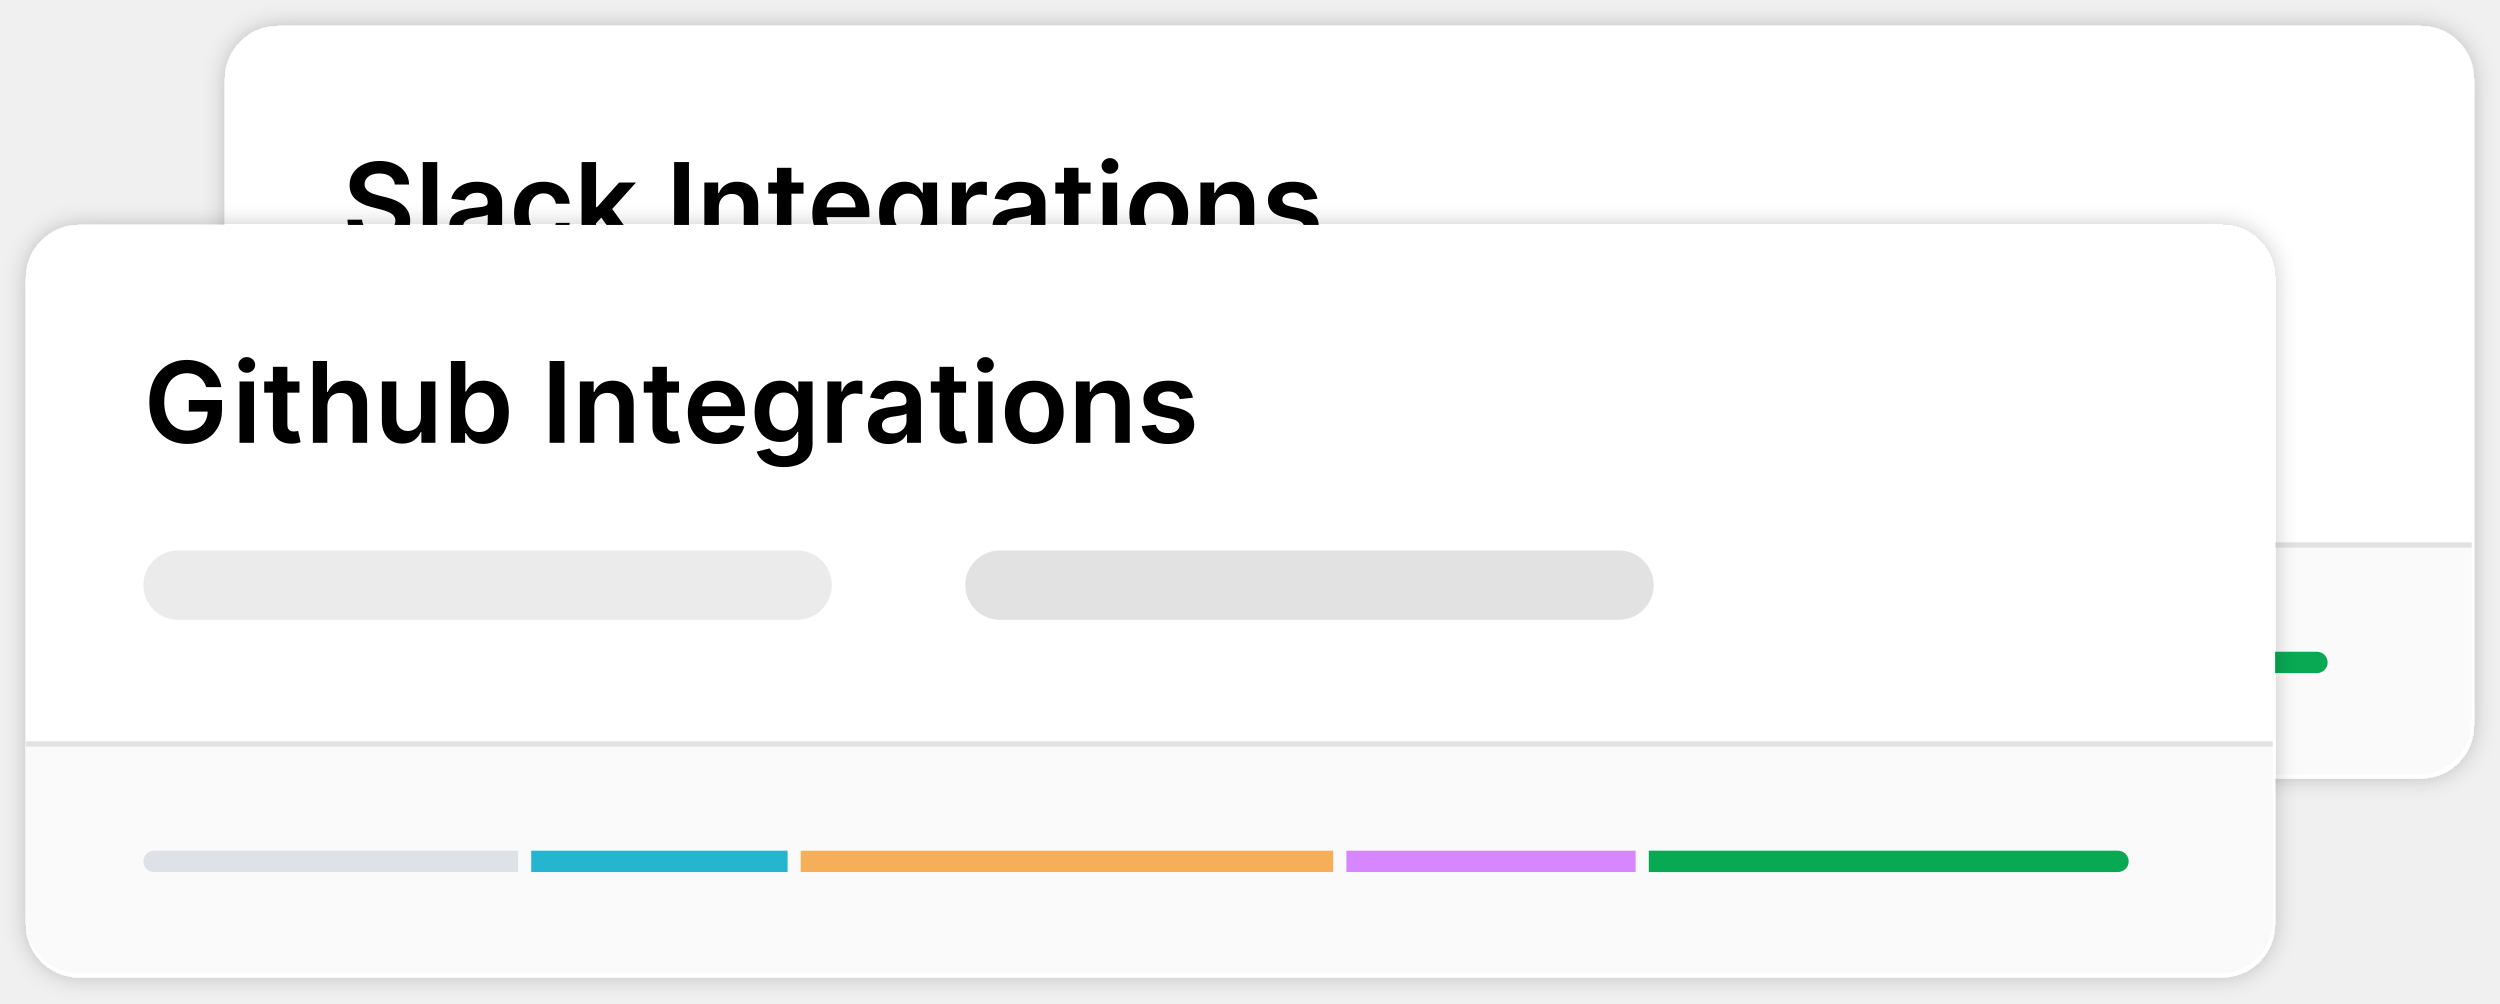
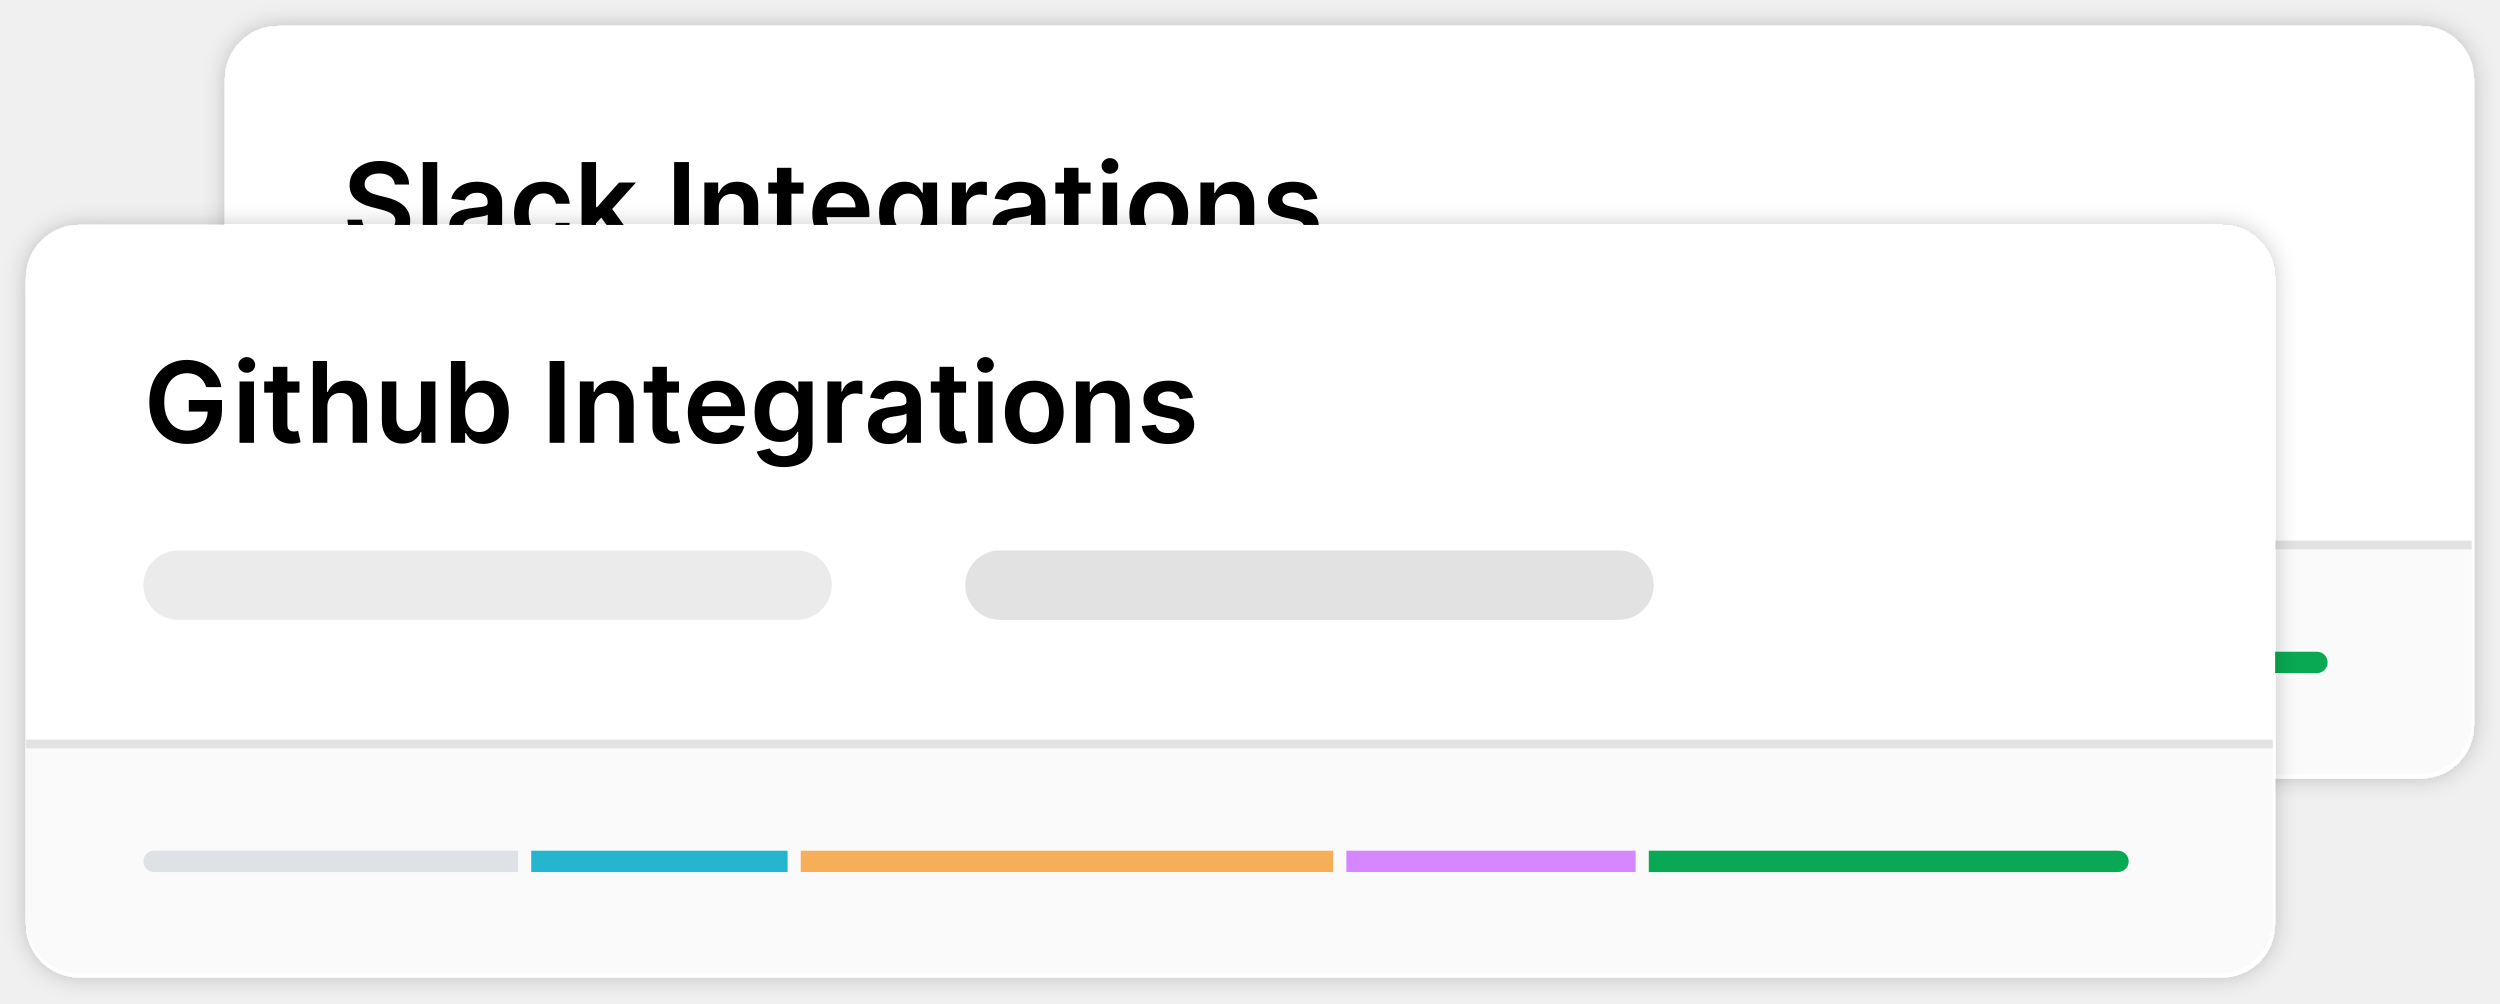
<svg xmlns="http://www.w3.org/2000/svg" width="289" height="116" viewBox="0 0 289 116" fill="none">
  <g filter="url(#filter0_d_2094_49731)">
    <rect x="26" y="3" width="260" height="87" rx="6.169" fill="white" />
  </g>
  <path d="M26 63H285.731V83.359C285.731 86.766 282.968 89.528 279.561 89.528H32.169C28.762 89.528 26 86.766 26 83.359V63Z" fill="#FAFAFA" />
-   <path d="M26 63H285.731" stroke="#E2E2E2" stroke-width="0.617" />
+   <path d="M26 63H285.731" stroke="#E2E2E2" strokeWidth="0.617" />
  <path d="M45.643 21.334C45.6 20.931 45.418 20.617 45.098 20.392C44.781 20.168 44.369 20.055 43.861 20.055C43.504 20.055 43.198 20.109 42.942 20.217C42.687 20.325 42.491 20.471 42.356 20.655C42.221 20.84 42.151 21.051 42.148 21.288C42.148 21.485 42.193 21.656 42.282 21.8C42.374 21.945 42.499 22.068 42.656 22.17C42.813 22.268 42.987 22.351 43.178 22.419C43.368 22.487 43.561 22.544 43.755 22.59L44.641 22.811C44.998 22.894 45.341 23.007 45.671 23.148C46.003 23.29 46.3 23.468 46.562 23.684C46.826 23.899 47.036 24.159 47.19 24.464C47.343 24.769 47.42 25.126 47.42 25.535C47.42 26.089 47.279 26.577 46.996 26.998C46.712 27.417 46.303 27.745 45.768 27.982C45.235 28.216 44.59 28.333 43.833 28.333C43.098 28.333 42.459 28.219 41.917 27.991C41.379 27.763 40.957 27.431 40.653 26.994C40.351 26.557 40.188 26.024 40.163 25.396H41.848C41.873 25.726 41.974 26 42.153 26.218C42.331 26.437 42.564 26.6 42.85 26.708C43.139 26.815 43.462 26.869 43.819 26.869C44.192 26.869 44.518 26.814 44.798 26.703C45.081 26.589 45.303 26.432 45.463 26.232C45.623 26.029 45.705 25.792 45.708 25.521C45.705 25.275 45.632 25.072 45.491 24.912C45.349 24.749 45.151 24.613 44.895 24.506C44.643 24.395 44.347 24.296 44.009 24.21L42.933 23.933C42.154 23.733 41.539 23.43 41.087 23.024C40.637 22.614 40.413 22.071 40.413 21.394C40.413 20.837 40.563 20.349 40.865 19.931C41.17 19.512 41.584 19.187 42.107 18.956C42.63 18.723 43.222 18.606 43.884 18.606C44.555 18.606 45.143 18.723 45.648 18.956C46.155 19.187 46.554 19.509 46.843 19.921C47.133 20.331 47.282 20.802 47.291 21.334H45.643ZM50.544 18.735V28.189H48.873V18.735H50.544ZM54.303 28.333C53.854 28.333 53.449 28.253 53.089 28.093C52.732 27.929 52.449 27.689 52.24 27.372C52.034 27.055 51.931 26.665 51.931 26.2C51.931 25.8 52.004 25.469 52.152 25.207C52.3 24.946 52.502 24.736 52.757 24.579C53.012 24.422 53.3 24.304 53.62 24.224C53.943 24.141 54.277 24.081 54.622 24.044C55.038 24.001 55.374 23.962 55.633 23.928C55.892 23.892 56.079 23.836 56.196 23.762C56.316 23.685 56.376 23.567 56.376 23.407V23.379C56.376 23.031 56.273 22.762 56.067 22.571C55.861 22.38 55.564 22.285 55.176 22.285C54.767 22.285 54.442 22.374 54.202 22.553C53.965 22.731 53.805 22.942 53.722 23.185L52.161 22.964C52.285 22.533 52.488 22.173 52.771 21.883C53.054 21.591 53.4 21.372 53.809 21.228C54.219 21.08 54.671 21.006 55.167 21.006C55.508 21.006 55.848 21.046 56.187 21.126C56.526 21.206 56.835 21.339 57.115 21.523C57.395 21.705 57.62 21.953 57.789 22.267C57.961 22.58 58.047 22.973 58.047 23.444V28.189H56.441V27.215H56.386C56.284 27.412 56.141 27.597 55.956 27.769C55.775 27.939 55.545 28.076 55.268 28.18C54.994 28.282 54.673 28.333 54.303 28.333ZM54.737 27.105C55.073 27.105 55.364 27.038 55.61 26.906C55.856 26.771 56.045 26.592 56.178 26.371C56.313 26.149 56.381 25.907 56.381 25.646V24.81C56.328 24.853 56.239 24.893 56.113 24.93C55.99 24.967 55.852 25 55.698 25.027C55.544 25.055 55.391 25.079 55.241 25.101C55.09 25.123 54.959 25.141 54.848 25.156C54.599 25.19 54.376 25.246 54.179 25.323C53.982 25.4 53.826 25.507 53.712 25.646C53.599 25.781 53.542 25.957 53.542 26.172C53.542 26.48 53.654 26.712 53.879 26.869C54.103 27.026 54.39 27.105 54.737 27.105ZM62.821 28.328C62.113 28.328 61.505 28.172 60.997 27.862C60.493 27.551 60.103 27.122 59.829 26.574C59.559 26.023 59.423 25.389 59.423 24.672C59.423 23.951 59.562 23.316 59.839 22.765C60.116 22.211 60.507 21.78 61.011 21.473C61.519 21.162 62.119 21.006 62.812 21.006C63.387 21.006 63.897 21.112 64.34 21.325C64.786 21.534 65.141 21.831 65.406 22.216C65.671 22.597 65.822 23.044 65.859 23.555H64.261C64.197 23.213 64.043 22.928 63.8 22.701C63.559 22.47 63.238 22.354 62.835 22.354C62.493 22.354 62.193 22.447 61.934 22.631C61.676 22.813 61.474 23.074 61.33 23.416C61.188 23.758 61.117 24.167 61.117 24.644C61.117 25.127 61.188 25.543 61.33 25.89C61.471 26.235 61.67 26.501 61.925 26.689C62.184 26.874 62.487 26.966 62.835 26.966C63.081 26.966 63.301 26.92 63.495 26.828C63.692 26.732 63.856 26.595 63.989 26.417C64.121 26.238 64.212 26.021 64.261 25.766H65.859C65.819 26.267 65.671 26.712 65.415 27.1C65.16 27.485 64.812 27.786 64.372 28.005C63.932 28.22 63.415 28.328 62.821 28.328ZM68.754 25.964L68.75 23.947H69.017L71.566 21.099H73.518L70.384 24.589H70.038L68.754 25.964ZM67.231 28.189V18.735H68.902V28.189H67.231ZM71.681 28.189L69.373 24.962L70.499 23.785L73.68 28.189H71.681ZM79.643 18.735V28.189H77.931V18.735H79.643ZM83.095 24.035V28.189H81.424V21.099H83.021V22.303H83.105C83.268 21.906 83.528 21.591 83.885 21.357C84.245 21.123 84.689 21.006 85.219 21.006C85.708 21.006 86.134 21.111 86.498 21.32C86.864 21.529 87.147 21.833 87.347 22.23C87.55 22.627 87.65 23.108 87.647 23.674V28.189H85.976V23.933C85.976 23.459 85.853 23.088 85.607 22.82C85.364 22.553 85.026 22.419 84.596 22.419C84.303 22.419 84.043 22.483 83.815 22.613C83.591 22.739 83.414 22.922 83.284 23.162C83.158 23.402 83.095 23.693 83.095 24.035ZM92.887 21.099V22.391H88.811V21.099H92.887ZM89.817 19.4H91.488V26.057C91.488 26.281 91.522 26.454 91.59 26.574C91.66 26.691 91.753 26.771 91.867 26.814C91.98 26.857 92.107 26.878 92.245 26.878C92.35 26.878 92.445 26.871 92.531 26.855C92.621 26.84 92.688 26.826 92.734 26.814L93.016 28.12C92.927 28.151 92.799 28.185 92.633 28.222C92.47 28.259 92.27 28.28 92.033 28.286C91.614 28.299 91.237 28.236 90.902 28.097C90.566 27.956 90.3 27.737 90.103 27.442C89.909 27.146 89.814 26.777 89.817 26.334V19.4ZM97.347 28.328C96.636 28.328 96.022 28.18 95.505 27.885C94.992 27.586 94.596 27.165 94.319 26.62C94.042 26.072 93.904 25.427 93.904 24.686C93.904 23.956 94.042 23.316 94.319 22.765C94.599 22.211 94.99 21.78 95.492 21.473C95.993 21.162 96.583 21.006 97.26 21.006C97.697 21.006 98.109 21.077 98.497 21.219C98.888 21.357 99.233 21.573 99.531 21.865C99.833 22.157 100.07 22.53 100.242 22.982C100.414 23.431 100.501 23.967 100.501 24.589V25.101H94.688V23.975H98.899C98.895 23.654 98.826 23.37 98.691 23.121C98.555 22.868 98.366 22.67 98.123 22.525C97.883 22.38 97.603 22.308 97.283 22.308C96.941 22.308 96.641 22.391 96.383 22.557C96.124 22.721 95.922 22.936 95.778 23.204C95.636 23.468 95.564 23.759 95.561 24.076V25.059C95.561 25.472 95.636 25.826 95.787 26.121C95.938 26.414 96.149 26.638 96.42 26.795C96.69 26.949 97.007 27.026 97.371 27.026C97.614 27.026 97.834 26.992 98.031 26.924C98.228 26.854 98.398 26.751 98.543 26.615C98.688 26.48 98.797 26.312 98.871 26.112L100.431 26.288C100.333 26.7 100.145 27.06 99.868 27.368C99.594 27.672 99.243 27.909 98.816 28.079C98.388 28.245 97.898 28.328 97.347 28.328ZM104.998 30.996C104.398 30.996 103.882 30.915 103.452 30.752C103.021 30.592 102.675 30.376 102.413 30.105C102.151 29.834 101.97 29.534 101.868 29.205L103.373 28.84C103.441 28.979 103.539 29.116 103.669 29.251C103.798 29.39 103.972 29.504 104.19 29.593C104.412 29.685 104.69 29.731 105.026 29.731C105.5 29.731 105.892 29.616 106.203 29.385C106.514 29.157 106.669 28.782 106.669 28.259V26.915H106.586C106.5 27.088 106.374 27.265 106.208 27.446C106.045 27.628 105.828 27.78 105.557 27.903C105.289 28.026 104.952 28.088 104.546 28.088C104.001 28.088 103.507 27.96 103.064 27.705C102.624 27.446 102.273 27.061 102.011 26.551C101.753 26.037 101.623 25.393 101.623 24.621C101.623 23.842 101.753 23.185 102.011 22.65C102.273 22.111 102.625 21.703 103.068 21.426C103.512 21.146 104.006 21.006 104.55 21.006C104.966 21.006 105.307 21.077 105.575 21.219C105.846 21.357 106.061 21.525 106.222 21.722C106.382 21.916 106.503 22.099 106.586 22.271H106.679V21.099H108.327V28.305C108.327 28.911 108.182 29.413 107.893 29.81C107.603 30.207 107.208 30.504 106.706 30.701C106.205 30.898 105.635 30.996 104.998 30.996ZM105.012 26.777C105.366 26.777 105.668 26.691 105.917 26.518C106.166 26.346 106.355 26.098 106.485 25.775C106.614 25.452 106.679 25.064 106.679 24.612C106.679 24.165 106.614 23.775 106.485 23.439C106.358 23.104 106.171 22.844 105.921 22.659C105.675 22.471 105.372 22.377 105.012 22.377C104.64 22.377 104.329 22.474 104.079 22.668C103.83 22.862 103.642 23.128 103.516 23.467C103.39 23.802 103.327 24.184 103.327 24.612C103.327 25.046 103.39 25.426 103.516 25.752C103.646 26.075 103.835 26.328 104.084 26.509C104.336 26.688 104.646 26.777 105.012 26.777ZM110.039 28.189V21.099H111.66V22.28H111.734C111.863 21.871 112.084 21.556 112.398 21.334C112.715 21.109 113.077 20.997 113.483 20.997C113.576 20.997 113.679 21.002 113.793 21.011C113.909 21.017 114.006 21.028 114.083 21.043V22.58C114.013 22.556 113.9 22.534 113.746 22.516C113.596 22.494 113.449 22.483 113.308 22.483C113.003 22.483 112.729 22.55 112.486 22.682C112.246 22.811 112.057 22.991 111.918 23.222C111.78 23.453 111.71 23.719 111.71 24.021V28.189H110.039ZM117.107 28.333C116.658 28.333 116.253 28.253 115.893 28.093C115.536 27.929 115.253 27.689 115.044 27.372C114.837 27.055 114.734 26.665 114.734 26.2C114.734 25.8 114.808 25.469 114.956 25.207C115.104 24.946 115.305 24.736 115.561 24.579C115.816 24.422 116.104 24.304 116.424 24.224C116.747 24.141 117.081 24.081 117.426 24.044C117.841 24.001 118.178 23.962 118.437 23.928C118.695 23.892 118.883 23.836 119 23.762C119.12 23.685 119.18 23.567 119.18 23.407V23.379C119.18 23.031 119.077 22.762 118.871 22.571C118.664 22.38 118.367 22.285 117.98 22.285C117.57 22.285 117.246 22.374 117.006 22.553C116.769 22.731 116.609 22.942 116.525 23.185L114.965 22.964C115.088 22.533 115.291 22.173 115.574 21.883C115.858 21.591 116.204 21.372 116.613 21.228C117.023 21.08 117.475 21.006 117.97 21.006C118.312 21.006 118.652 21.046 118.991 21.126C119.329 21.206 119.639 21.339 119.919 21.523C120.199 21.705 120.423 21.953 120.593 22.267C120.765 22.58 120.851 22.973 120.851 23.444V28.189H119.245V27.215H119.189C119.088 27.412 118.945 27.597 118.76 27.769C118.578 27.939 118.349 28.076 118.072 28.18C117.798 28.282 117.476 28.333 117.107 28.333ZM117.541 27.105C117.877 27.105 118.167 27.038 118.414 26.906C118.66 26.771 118.849 26.592 118.981 26.371C119.117 26.149 119.185 25.907 119.185 25.646V24.81C119.132 24.853 119.043 24.893 118.917 24.93C118.794 24.967 118.655 25 118.501 25.027C118.347 25.055 118.195 25.079 118.044 25.101C117.893 25.123 117.763 25.141 117.652 25.156C117.403 25.19 117.179 25.246 116.983 25.323C116.786 25.4 116.63 25.507 116.516 25.646C116.402 25.781 116.345 25.957 116.345 26.172C116.345 26.48 116.458 26.712 116.682 26.869C116.907 27.026 117.193 27.105 117.541 27.105ZM126.072 21.099V22.391H121.996V21.099H126.072ZM123.002 19.4H124.674V26.057C124.674 26.281 124.707 26.454 124.775 26.574C124.846 26.691 124.938 26.771 125.052 26.814C125.166 26.857 125.292 26.878 125.431 26.878C125.535 26.878 125.631 26.871 125.717 26.855C125.806 26.84 125.874 26.826 125.92 26.814L126.202 28.12C126.112 28.151 125.985 28.185 125.818 28.222C125.655 28.259 125.455 28.28 125.218 28.286C124.8 28.299 124.423 28.236 124.087 28.097C123.752 27.956 123.486 27.737 123.289 27.442C123.095 27.146 122.999 26.777 123.002 26.334V19.4ZM127.47 28.189V21.099H129.141V28.189H127.47ZM128.31 20.092C128.046 20.092 127.818 20.004 127.627 19.829C127.436 19.651 127.341 19.437 127.341 19.187C127.341 18.935 127.436 18.721 127.627 18.546C127.818 18.367 128.046 18.278 128.31 18.278C128.578 18.278 128.806 18.367 128.993 18.546C129.184 18.721 129.28 18.935 129.28 19.187C129.28 19.437 129.184 19.651 128.993 19.829C128.806 20.004 128.578 20.092 128.31 20.092ZM133.953 28.328C133.26 28.328 132.66 28.176 132.152 27.871C131.644 27.566 131.251 27.14 130.97 26.592C130.693 26.044 130.555 25.404 130.555 24.672C130.555 23.939 130.693 23.297 130.97 22.747C131.251 22.196 131.644 21.768 132.152 21.463C132.66 21.159 133.26 21.006 133.953 21.006C134.645 21.006 135.245 21.159 135.753 21.463C136.261 21.768 136.653 22.196 136.93 22.747C137.21 23.297 137.35 23.939 137.35 24.672C137.35 25.404 137.21 26.044 136.93 26.592C136.653 27.14 136.261 27.566 135.753 27.871C135.245 28.176 134.645 28.328 133.953 28.328ZM133.962 26.989C134.337 26.989 134.651 26.886 134.904 26.68C135.156 26.471 135.344 26.191 135.467 25.84C135.593 25.489 135.656 25.098 135.656 24.667C135.656 24.233 135.593 23.841 135.467 23.49C135.344 23.136 135.156 22.854 134.904 22.645C134.651 22.436 134.337 22.331 133.962 22.331C133.577 22.331 133.257 22.436 133.002 22.645C132.749 22.854 132.56 23.136 132.434 23.49C132.311 23.841 132.249 24.233 132.249 24.667C132.249 25.098 132.311 25.489 132.434 25.84C132.56 26.191 132.749 26.471 133.002 26.68C133.257 26.886 133.577 26.989 133.962 26.989ZM140.44 24.035V28.189H138.769V21.099H140.366V22.303H140.449C140.612 21.906 140.872 21.591 141.229 21.357C141.589 21.123 142.034 21.006 142.564 21.006C143.053 21.006 143.479 21.111 143.842 21.32C144.209 21.529 144.492 21.833 144.692 22.23C144.895 22.627 144.995 23.108 144.992 23.674V28.189H143.321V23.933C143.321 23.459 143.198 23.088 142.951 22.82C142.708 22.553 142.371 22.419 141.94 22.419C141.648 22.419 141.388 22.483 141.16 22.613C140.935 22.739 140.759 22.922 140.629 23.162C140.503 23.402 140.44 23.693 140.44 24.035ZM152.295 22.973L150.772 23.139C150.729 22.985 150.653 22.84 150.545 22.705C150.441 22.57 150.299 22.46 150.121 22.377C149.942 22.294 149.724 22.253 149.465 22.253C149.117 22.253 148.825 22.328 148.588 22.479C148.354 22.63 148.239 22.825 148.242 23.065C148.239 23.271 148.314 23.439 148.468 23.568C148.625 23.698 148.884 23.804 149.244 23.887L150.453 24.145C151.124 24.29 151.623 24.519 151.949 24.833C152.278 25.147 152.444 25.558 152.447 26.066C152.444 26.512 152.314 26.906 152.055 27.248C151.8 27.586 151.444 27.851 150.989 28.042C150.533 28.233 150.01 28.328 149.419 28.328C148.551 28.328 147.853 28.146 147.323 27.783C146.794 27.417 146.478 26.908 146.377 26.255L148.006 26.098C148.08 26.418 148.237 26.66 148.477 26.823C148.717 26.986 149.03 27.068 149.414 27.068C149.811 27.068 150.13 26.986 150.37 26.823C150.613 26.66 150.735 26.458 150.735 26.218C150.735 26.015 150.656 25.847 150.499 25.715C150.345 25.583 150.105 25.481 149.779 25.41L148.57 25.156C147.889 25.015 147.386 24.776 147.06 24.441C146.734 24.102 146.572 23.674 146.575 23.157C146.572 22.721 146.691 22.342 146.931 22.022C147.174 21.699 147.511 21.449 147.942 21.274C148.376 21.096 148.876 21.006 149.442 21.006C150.273 21.006 150.927 21.183 151.404 21.537C151.884 21.891 152.181 22.37 152.295 22.973Z" fill="black" />
  <path d="M39.573 76.575C39.573 75.893 40.126 75.341 40.807 75.341H82.89V77.809H40.807C40.126 77.809 39.573 77.256 39.573 76.575V76.575Z" fill="#DEE2E6" />
  <rect x="84.409" y="75.341" width="29.637" height="2.468" fill="#26B5CE" />
  <rect x="115.566" y="75.341" width="61.555" height="2.468" fill="#F7AE59" />
  <rect x="178.641" y="75.341" width="33.437" height="2.468" fill="#D687FF" />
  <path d="M213.6 75.341H267.841C268.522 75.341 269.075 75.893 269.075 76.575V76.575C269.075 77.256 268.522 77.809 267.841 77.809H213.6V75.341Z" fill="#09A953" />
  <rect x="39.572" y="40.633" width="79.585" height="8.02" rx="4.01" fill="#EBEBEB" />
  <rect x="134.581" y="40.633" width="79.585" height="8.02" rx="4.01" fill="#E2E2E2" />
  <g filter="url(#filter1_d_2094_49731)">
    <rect x="3" y="26" width="260" height="87" rx="6.169" fill="white" />
  </g>
  <path d="M3 86H262.731V106.359C262.731 109.766 259.968 112.528 256.561 112.528H9.169C5.762 112.528 3 109.766 3 106.359V86Z" fill="#FAFAFA" />
-   <path d="M3 86H262.731" stroke="#E2E2E2" stroke-width="0.617" />
+   <path d="M3 86H262.731" stroke="#E2E2E2" strokeWidth="0.617" />
  <path d="M23.839 44.754C23.762 44.505 23.655 44.282 23.52 44.085C23.388 43.885 23.228 43.714 23.04 43.572C22.855 43.431 22.643 43.325 22.403 43.254C22.163 43.18 21.901 43.143 21.618 43.143C21.11 43.143 20.658 43.271 20.261 43.526C19.864 43.782 19.551 44.157 19.324 44.653C19.099 45.145 18.987 45.745 18.987 46.453C18.987 47.167 19.099 47.772 19.324 48.267C19.548 48.763 19.861 49.14 20.261 49.398C20.661 49.654 21.126 49.781 21.655 49.781C22.135 49.781 22.551 49.689 22.901 49.504C23.255 49.32 23.528 49.058 23.719 48.72C23.909 48.378 24.005 47.978 24.005 47.519L24.393 47.579H21.826V46.241H25.662V47.376C25.662 48.186 25.49 48.886 25.145 49.477C24.8 50.068 24.326 50.523 23.723 50.843C23.12 51.16 22.427 51.319 21.646 51.319C20.775 51.319 20.01 51.123 19.351 50.732C18.696 50.339 18.183 49.78 17.814 49.057C17.448 48.33 17.265 47.469 17.265 46.471C17.265 45.708 17.372 45.026 17.588 44.426C17.806 43.826 18.111 43.317 18.502 42.898C18.893 42.477 19.351 42.157 19.878 41.938C20.404 41.716 20.976 41.606 21.595 41.606C22.118 41.606 22.606 41.683 23.058 41.837C23.511 41.987 23.913 42.203 24.263 42.483C24.617 42.763 24.908 43.095 25.136 43.48C25.364 43.865 25.513 44.289 25.584 44.754H23.839ZM27.689 51.19V44.099H29.36V51.19H27.689ZM28.529 43.092C28.264 43.092 28.037 43.004 27.846 42.829C27.655 42.651 27.559 42.437 27.559 42.187C27.559 41.935 27.655 41.721 27.846 41.546C28.037 41.367 28.264 41.278 28.529 41.278C28.797 41.278 29.024 41.367 29.212 41.546C29.403 41.721 29.498 41.935 29.498 42.187C29.498 42.437 29.403 42.651 29.212 42.829C29.024 43.004 28.797 43.092 28.529 43.092ZM34.619 44.099V45.391H30.543V44.099H34.619ZM31.549 42.4H33.22V49.057C33.22 49.281 33.254 49.454 33.322 49.574C33.393 49.691 33.485 49.771 33.599 49.814C33.713 49.857 33.839 49.878 33.977 49.878C34.082 49.878 34.178 49.871 34.264 49.855C34.353 49.84 34.421 49.826 34.467 49.814L34.748 51.12C34.659 51.151 34.532 51.185 34.365 51.222C34.202 51.259 34.002 51.28 33.765 51.286C33.347 51.299 32.97 51.236 32.634 51.097C32.299 50.956 32.032 50.737 31.835 50.442C31.642 50.146 31.546 49.777 31.549 49.334V42.4ZM37.84 47.035V51.19H36.169V41.735H37.803V45.303H37.886C38.053 44.903 38.31 44.588 38.657 44.357C39.008 44.123 39.455 44.006 39.996 44.006C40.489 44.006 40.918 44.109 41.284 44.316C41.651 44.522 41.934 44.823 42.134 45.22C42.337 45.617 42.438 46.102 42.438 46.675V51.19H40.767V46.933C40.767 46.456 40.644 46.085 40.398 45.821C40.155 45.553 39.813 45.419 39.373 45.419C39.078 45.419 38.813 45.483 38.579 45.613C38.348 45.739 38.167 45.922 38.034 46.162C37.905 46.402 37.84 46.693 37.84 47.035ZM48.661 48.207V44.099H50.333V51.19H48.712V49.929H48.638C48.478 50.326 48.215 50.651 47.849 50.903C47.486 51.156 47.038 51.282 46.505 51.282C46.041 51.282 45.63 51.179 45.273 50.972C44.919 50.763 44.642 50.46 44.442 50.063C44.242 49.663 44.142 49.18 44.142 48.614V44.099H45.813V48.355C45.813 48.804 45.936 49.161 46.182 49.426C46.429 49.691 46.752 49.823 47.152 49.823C47.398 49.823 47.636 49.763 47.867 49.643C48.098 49.523 48.288 49.344 48.435 49.107C48.586 48.867 48.661 48.567 48.661 48.207ZM52.125 51.19V41.735H53.796V45.271H53.865C53.952 45.099 54.073 44.916 54.23 44.722C54.387 44.525 54.599 44.357 54.867 44.219C55.135 44.077 55.477 44.006 55.892 44.006C56.44 44.006 56.934 44.146 57.374 44.426C57.817 44.703 58.168 45.114 58.426 45.659C58.688 46.201 58.819 46.865 58.819 47.653C58.819 48.432 58.691 49.094 58.436 49.638C58.18 50.183 57.832 50.599 57.392 50.885C56.952 51.171 56.454 51.314 55.897 51.314C55.49 51.314 55.153 51.246 54.886 51.111C54.618 50.976 54.402 50.812 54.239 50.622C54.079 50.428 53.955 50.245 53.865 50.072H53.768V51.19H52.125ZM53.764 47.644C53.764 48.103 53.828 48.504 53.958 48.849C54.09 49.194 54.279 49.463 54.526 49.657C54.775 49.848 55.076 49.943 55.43 49.943C55.8 49.943 56.109 49.844 56.358 49.648C56.608 49.447 56.795 49.175 56.921 48.83C57.051 48.483 57.115 48.087 57.115 47.644C57.115 47.204 57.052 46.813 56.926 46.471C56.8 46.13 56.612 45.862 56.363 45.668C56.114 45.474 55.803 45.377 55.43 45.377C55.073 45.377 54.77 45.471 54.521 45.659C54.272 45.847 54.082 46.11 53.953 46.448C53.827 46.787 53.764 47.185 53.764 47.644ZM65.251 41.735V51.19H63.538V41.735H65.251ZM68.703 47.035V51.19H67.031V44.099H68.629V45.303H68.712C68.875 44.906 69.135 44.591 69.492 44.357C69.852 44.123 70.297 44.006 70.826 44.006C71.316 44.006 71.742 44.111 72.105 44.32C72.471 44.529 72.754 44.833 72.954 45.23C73.158 45.627 73.258 46.108 73.254 46.675V51.19H71.583V46.933C71.583 46.459 71.46 46.088 71.214 45.821C70.971 45.553 70.634 45.419 70.203 45.419C69.911 45.419 69.651 45.483 69.423 45.613C69.198 45.739 69.021 45.922 68.892 46.162C68.766 46.402 68.703 46.693 68.703 47.035ZM78.494 44.099V45.391H74.418V44.099H78.494ZM75.424 42.4H77.095V49.057C77.095 49.281 77.129 49.454 77.197 49.574C77.268 49.691 77.36 49.771 77.474 49.814C77.588 49.857 77.714 49.878 77.853 49.878C77.957 49.878 78.053 49.871 78.139 49.855C78.228 49.84 78.296 49.826 78.342 49.814L78.624 51.12C78.534 51.151 78.406 51.185 78.24 51.222C78.077 51.259 77.877 51.28 77.64 51.286C77.222 51.299 76.845 51.236 76.509 51.097C76.174 50.956 75.907 50.737 75.71 50.442C75.517 50.146 75.421 49.777 75.424 49.334V42.4ZM82.955 51.328C82.244 51.328 81.63 51.18 81.113 50.885C80.599 50.586 80.204 50.165 79.927 49.62C79.65 49.072 79.511 48.427 79.511 47.685C79.511 46.956 79.65 46.316 79.927 45.765C80.207 45.211 80.597 44.78 81.099 44.472C81.601 44.162 82.19 44.006 82.867 44.006C83.304 44.006 83.717 44.077 84.104 44.219C84.495 44.357 84.84 44.572 85.138 44.865C85.44 45.157 85.677 45.53 85.849 45.982C86.022 46.431 86.108 46.967 86.108 47.589V48.101H80.296V46.975H84.506C84.503 46.654 84.434 46.37 84.298 46.121C84.163 45.868 83.974 45.67 83.731 45.525C83.49 45.38 83.21 45.308 82.89 45.308C82.549 45.308 82.249 45.391 81.99 45.557C81.731 45.721 81.53 45.936 81.385 46.204C81.244 46.468 81.171 46.759 81.168 47.076V48.059C81.168 48.472 81.244 48.826 81.394 49.121C81.545 49.414 81.756 49.638 82.027 49.795C82.298 49.949 82.615 50.026 82.978 50.026C83.221 50.026 83.441 49.992 83.638 49.925C83.835 49.854 84.006 49.751 84.151 49.615C84.295 49.48 84.404 49.312 84.478 49.112L86.039 49.288C85.94 49.7 85.752 50.06 85.475 50.368C85.202 50.672 84.851 50.909 84.423 51.079C83.995 51.245 83.506 51.328 82.955 51.328ZM90.606 53.996C90.005 53.996 89.49 53.915 89.059 53.752C88.628 53.592 88.282 53.376 88.02 53.105C87.759 52.834 87.577 52.534 87.476 52.205L88.981 51.84C89.048 51.979 89.147 52.116 89.276 52.251C89.405 52.39 89.579 52.504 89.798 52.593C90.019 52.685 90.298 52.731 90.633 52.731C91.107 52.731 91.5 52.616 91.811 52.385C92.121 52.157 92.277 51.782 92.277 51.259V49.915H92.194C92.108 50.088 91.981 50.265 91.815 50.446C91.652 50.628 91.435 50.78 91.164 50.903C90.896 51.026 90.559 51.088 90.153 51.088C89.608 51.088 89.114 50.96 88.671 50.705C88.231 50.446 87.88 50.062 87.619 49.551C87.36 49.037 87.231 48.393 87.231 47.621C87.231 46.842 87.36 46.185 87.619 45.65C87.88 45.111 88.233 44.703 88.676 44.426C89.119 44.146 89.613 44.006 90.158 44.006C90.573 44.006 90.915 44.077 91.183 44.219C91.454 44.357 91.669 44.525 91.829 44.722C91.989 44.916 92.111 45.099 92.194 45.271H92.286V44.099H93.934V51.305C93.934 51.911 93.789 52.413 93.5 52.81C93.211 53.207 92.815 53.504 92.314 53.701C91.812 53.898 91.243 53.996 90.606 53.996ZM90.619 49.777C90.973 49.777 91.275 49.691 91.524 49.518C91.773 49.346 91.963 49.098 92.092 48.775C92.221 48.452 92.286 48.064 92.286 47.612C92.286 47.165 92.221 46.775 92.092 46.439C91.966 46.104 91.778 45.844 91.529 45.659C91.283 45.471 90.98 45.377 90.619 45.377C90.247 45.377 89.936 45.474 89.687 45.668C89.438 45.862 89.25 46.128 89.124 46.467C88.998 46.802 88.934 47.184 88.934 47.612C88.934 48.046 88.998 48.426 89.124 48.752C89.253 49.075 89.442 49.328 89.692 49.509C89.944 49.688 90.253 49.777 90.619 49.777ZM95.647 51.19V44.099H97.267V45.28H97.341C97.47 44.871 97.692 44.556 98.006 44.334C98.323 44.109 98.684 43.997 99.091 43.997C99.183 43.997 99.286 44.002 99.4 44.011C99.517 44.017 99.614 44.028 99.691 44.043V45.58C99.62 45.556 99.508 45.534 99.354 45.516C99.203 45.494 99.057 45.483 98.915 45.483C98.611 45.483 98.337 45.55 98.094 45.682C97.853 45.811 97.664 45.991 97.526 46.222C97.387 46.453 97.318 46.719 97.318 47.021V51.19H95.647ZM102.715 51.333C102.265 51.333 101.861 51.252 101.5 51.093C101.143 50.929 100.86 50.689 100.651 50.372C100.445 50.055 100.342 49.664 100.342 49.2C100.342 48.8 100.416 48.469 100.563 48.207C100.711 47.946 100.913 47.736 101.168 47.579C101.424 47.422 101.711 47.304 102.031 47.224C102.354 47.141 102.688 47.081 103.033 47.044C103.449 47.001 103.786 46.962 104.044 46.928C104.303 46.892 104.49 46.836 104.607 46.762C104.727 46.685 104.787 46.567 104.787 46.407V46.379C104.787 46.031 104.684 45.762 104.478 45.571C104.272 45.38 103.975 45.285 103.587 45.285C103.178 45.285 102.853 45.374 102.613 45.553C102.376 45.731 102.216 45.942 102.133 46.185L100.573 45.964C100.696 45.533 100.899 45.173 101.182 44.883C101.465 44.591 101.811 44.373 102.221 44.228C102.63 44.08 103.082 44.006 103.578 44.006C103.919 44.006 104.26 44.046 104.598 44.126C104.937 44.206 105.246 44.339 105.526 44.523C105.806 44.705 106.031 44.953 106.2 45.267C106.372 45.58 106.459 45.973 106.459 46.444V51.19H104.852V50.215H104.797C104.695 50.412 104.552 50.597 104.367 50.769C104.186 50.939 103.956 51.076 103.679 51.18C103.406 51.282 103.084 51.333 102.715 51.333ZM103.149 50.105C103.484 50.105 103.775 50.038 104.021 49.906C104.267 49.771 104.457 49.592 104.589 49.371C104.724 49.149 104.792 48.907 104.792 48.646V47.81C104.74 47.853 104.65 47.893 104.524 47.93C104.401 47.967 104.263 47.999 104.109 48.027C103.955 48.055 103.803 48.08 103.652 48.101C103.501 48.123 103.37 48.141 103.259 48.156C103.01 48.19 102.787 48.246 102.59 48.323C102.393 48.4 102.238 48.507 102.124 48.646C102.01 48.781 101.953 48.957 101.953 49.172C101.953 49.48 102.065 49.712 102.29 49.869C102.515 50.026 102.801 50.105 103.149 50.105ZM111.68 44.099V45.391H107.603V44.099H111.68ZM108.61 42.4H110.281V49.057C110.281 49.281 110.315 49.454 110.383 49.574C110.453 49.691 110.546 49.771 110.66 49.814C110.773 49.857 110.9 49.878 111.038 49.878C111.143 49.878 111.238 49.871 111.324 49.855C111.414 49.84 111.481 49.826 111.527 49.814L111.809 51.12C111.72 51.151 111.592 51.185 111.426 51.222C111.263 51.259 111.063 51.28 110.826 51.286C110.407 51.299 110.03 51.236 109.695 51.097C109.359 50.956 109.093 50.737 108.896 50.442C108.702 50.146 108.607 49.777 108.61 49.334V42.4ZM113.077 51.19V44.099H114.749V51.19H113.077ZM113.918 43.092C113.653 43.092 113.425 43.004 113.234 42.829C113.044 42.651 112.948 42.437 112.948 42.187C112.948 41.935 113.044 41.721 113.234 41.546C113.425 41.367 113.653 41.278 113.918 41.278C114.185 41.278 114.413 41.367 114.601 41.546C114.792 41.721 114.887 41.935 114.887 42.187C114.887 42.437 114.792 42.651 114.601 42.829C114.413 43.004 114.185 43.092 113.918 43.092ZM119.56 51.328C118.868 51.328 118.267 51.176 117.76 50.871C117.252 50.566 116.858 50.14 116.578 49.592C116.301 49.044 116.162 48.404 116.162 47.672C116.162 46.939 116.301 46.297 116.578 45.747C116.858 45.196 117.252 44.768 117.76 44.463C118.267 44.159 118.868 44.006 119.56 44.006C120.253 44.006 120.853 44.159 121.361 44.463C121.868 44.768 122.261 45.196 122.538 45.747C122.818 46.297 122.958 46.939 122.958 47.672C122.958 48.404 122.818 49.044 122.538 49.592C122.261 50.14 121.868 50.566 121.361 50.871C120.853 51.176 120.253 51.328 119.56 51.328ZM119.569 49.989C119.945 49.989 120.259 49.886 120.511 49.68C120.763 49.471 120.951 49.191 121.074 48.84C121.2 48.489 121.264 48.098 121.264 47.667C121.264 47.233 121.2 46.841 121.074 46.49C120.951 46.136 120.763 45.854 120.511 45.645C120.259 45.436 119.945 45.331 119.569 45.331C119.185 45.331 118.865 45.436 118.609 45.645C118.357 45.854 118.167 46.136 118.041 46.49C117.918 46.841 117.857 47.233 117.857 47.667C117.857 48.098 117.918 48.489 118.041 48.84C118.167 49.191 118.357 49.471 118.609 49.68C118.865 49.886 119.185 49.989 119.569 49.989ZM126.047 47.035V51.19H124.376V44.099H125.974V45.303H126.057C126.22 44.906 126.48 44.591 126.837 44.357C127.197 44.123 127.642 44.006 128.171 44.006C128.66 44.006 129.087 44.111 129.45 44.32C129.816 44.529 130.099 44.833 130.299 45.23C130.502 45.627 130.602 46.108 130.599 46.675V51.19H128.928V46.933C128.928 46.459 128.805 46.088 128.559 45.821C128.316 45.553 127.979 45.419 127.548 45.419C127.255 45.419 126.995 45.483 126.768 45.613C126.543 45.739 126.366 45.922 126.237 46.162C126.11 46.402 126.047 46.693 126.047 47.035ZM137.903 45.973L136.379 46.139C136.336 45.985 136.261 45.84 136.153 45.705C136.048 45.57 135.907 45.46 135.728 45.377C135.55 45.294 135.331 45.253 135.073 45.253C134.725 45.253 134.432 45.328 134.195 45.479C133.962 45.63 133.846 45.825 133.849 46.065C133.846 46.271 133.922 46.439 134.075 46.568C134.232 46.698 134.491 46.804 134.851 46.887L136.061 47.145C136.731 47.29 137.23 47.519 137.556 47.833C137.886 48.147 138.052 48.558 138.055 49.066C138.052 49.512 137.921 49.906 137.662 50.248C137.407 50.586 137.052 50.851 136.596 51.042C136.141 51.233 135.617 51.328 135.026 51.328C134.159 51.328 133.46 51.146 132.931 50.783C132.401 50.417 132.086 49.908 131.984 49.255L133.614 49.098C133.688 49.418 133.845 49.66 134.085 49.823C134.325 49.986 134.637 50.068 135.022 50.068C135.419 50.068 135.737 49.986 135.977 49.823C136.221 49.66 136.342 49.458 136.342 49.218C136.342 49.015 136.264 48.847 136.107 48.715C135.953 48.583 135.713 48.481 135.387 48.41L134.177 48.156C133.497 48.015 132.994 47.776 132.667 47.441C132.341 47.102 132.18 46.675 132.183 46.157C132.18 45.721 132.298 45.342 132.538 45.022C132.781 44.699 133.118 44.449 133.549 44.274C133.983 44.096 134.483 44.006 135.05 44.006C135.881 44.006 136.535 44.183 137.012 44.537C137.492 44.891 137.789 45.37 137.903 45.973Z" fill="black" />
  <path d="M16.573 99.575C16.573 98.893 17.126 98.341 17.807 98.341H59.89V100.809H17.807C17.126 100.809 16.573 100.256 16.573 99.575V99.575Z" fill="#DEE2E6" />
  <rect x="61.409" y="98.341" width="29.637" height="2.468" fill="#26B5CE" />
  <rect x="92.566" y="98.341" width="61.555" height="2.468" fill="#F7AE59" />
  <rect x="155.641" y="98.341" width="33.437" height="2.468" fill="#D687FF" />
  <path d="M190.6 98.341H244.841C245.522 98.341 246.075 98.893 246.075 99.575V99.575C246.075 100.256 245.522 100.809 244.841 100.809H190.6V98.341Z" fill="#09A953" />
  <rect x="16.572" y="63.633" width="79.585" height="8.02" rx="4.01" fill="#EBEBEB" />
  <rect x="111.581" y="63.633" width="79.585" height="8.02" rx="4.01" fill="#E2E2E2" />
  <defs>
    <filter id="filter0_d_2094_49731" x="23.532" y="0.532" width="264.935" height="91.936" filterUnits="userSpaceOnUse" color-interpolation-filters="sRGB">
      <feFlood flood-opacity="0" result="BackgroundImageFix" />
      <feColorMatrix in="SourceAlpha" type="matrix" values="0 0 0 0 0 0 0 0 0 0 0 0 0 0 0 0 0 0 127 0" result="hardAlpha" />
      <feOffset />
      <feGaussianBlur stdDeviation="1.234" />
      <feComposite in2="hardAlpha" operator="out" />
      <feColorMatrix type="matrix" values="0 0 0 0 0 0 0 0 0 0 0 0 0 0 0 0 0 0 0.2 0" />
      <feBlend mode="normal" in2="BackgroundImageFix" result="effect1_dropShadow_2094_49731" />
      <feBlend mode="normal" in="SourceGraphic" in2="effect1_dropShadow_2094_49731" result="shape" />
    </filter>
    <filter id="filter1_d_2094_49731" x="0.532" y="23.532" width="264.935" height="91.936" filterUnits="userSpaceOnUse" color-interpolation-filters="sRGB">
      <feFlood flood-opacity="0" result="BackgroundImageFix" />
      <feColorMatrix in="SourceAlpha" type="matrix" values="0 0 0 0 0 0 0 0 0 0 0 0 0 0 0 0 0 0 127 0" result="hardAlpha" />
      <feOffset />
      <feGaussianBlur stdDeviation="1.234" />
      <feComposite in2="hardAlpha" operator="out" />
      <feColorMatrix type="matrix" values="0 0 0 0 0 0 0 0 0 0 0 0 0 0 0 0 0 0 0.2 0" />
      <feBlend mode="normal" in2="BackgroundImageFix" result="effect1_dropShadow_2094_49731" />
      <feBlend mode="normal" in="SourceGraphic" in2="effect1_dropShadow_2094_49731" result="shape" />
    </filter>
  </defs>
</svg>
